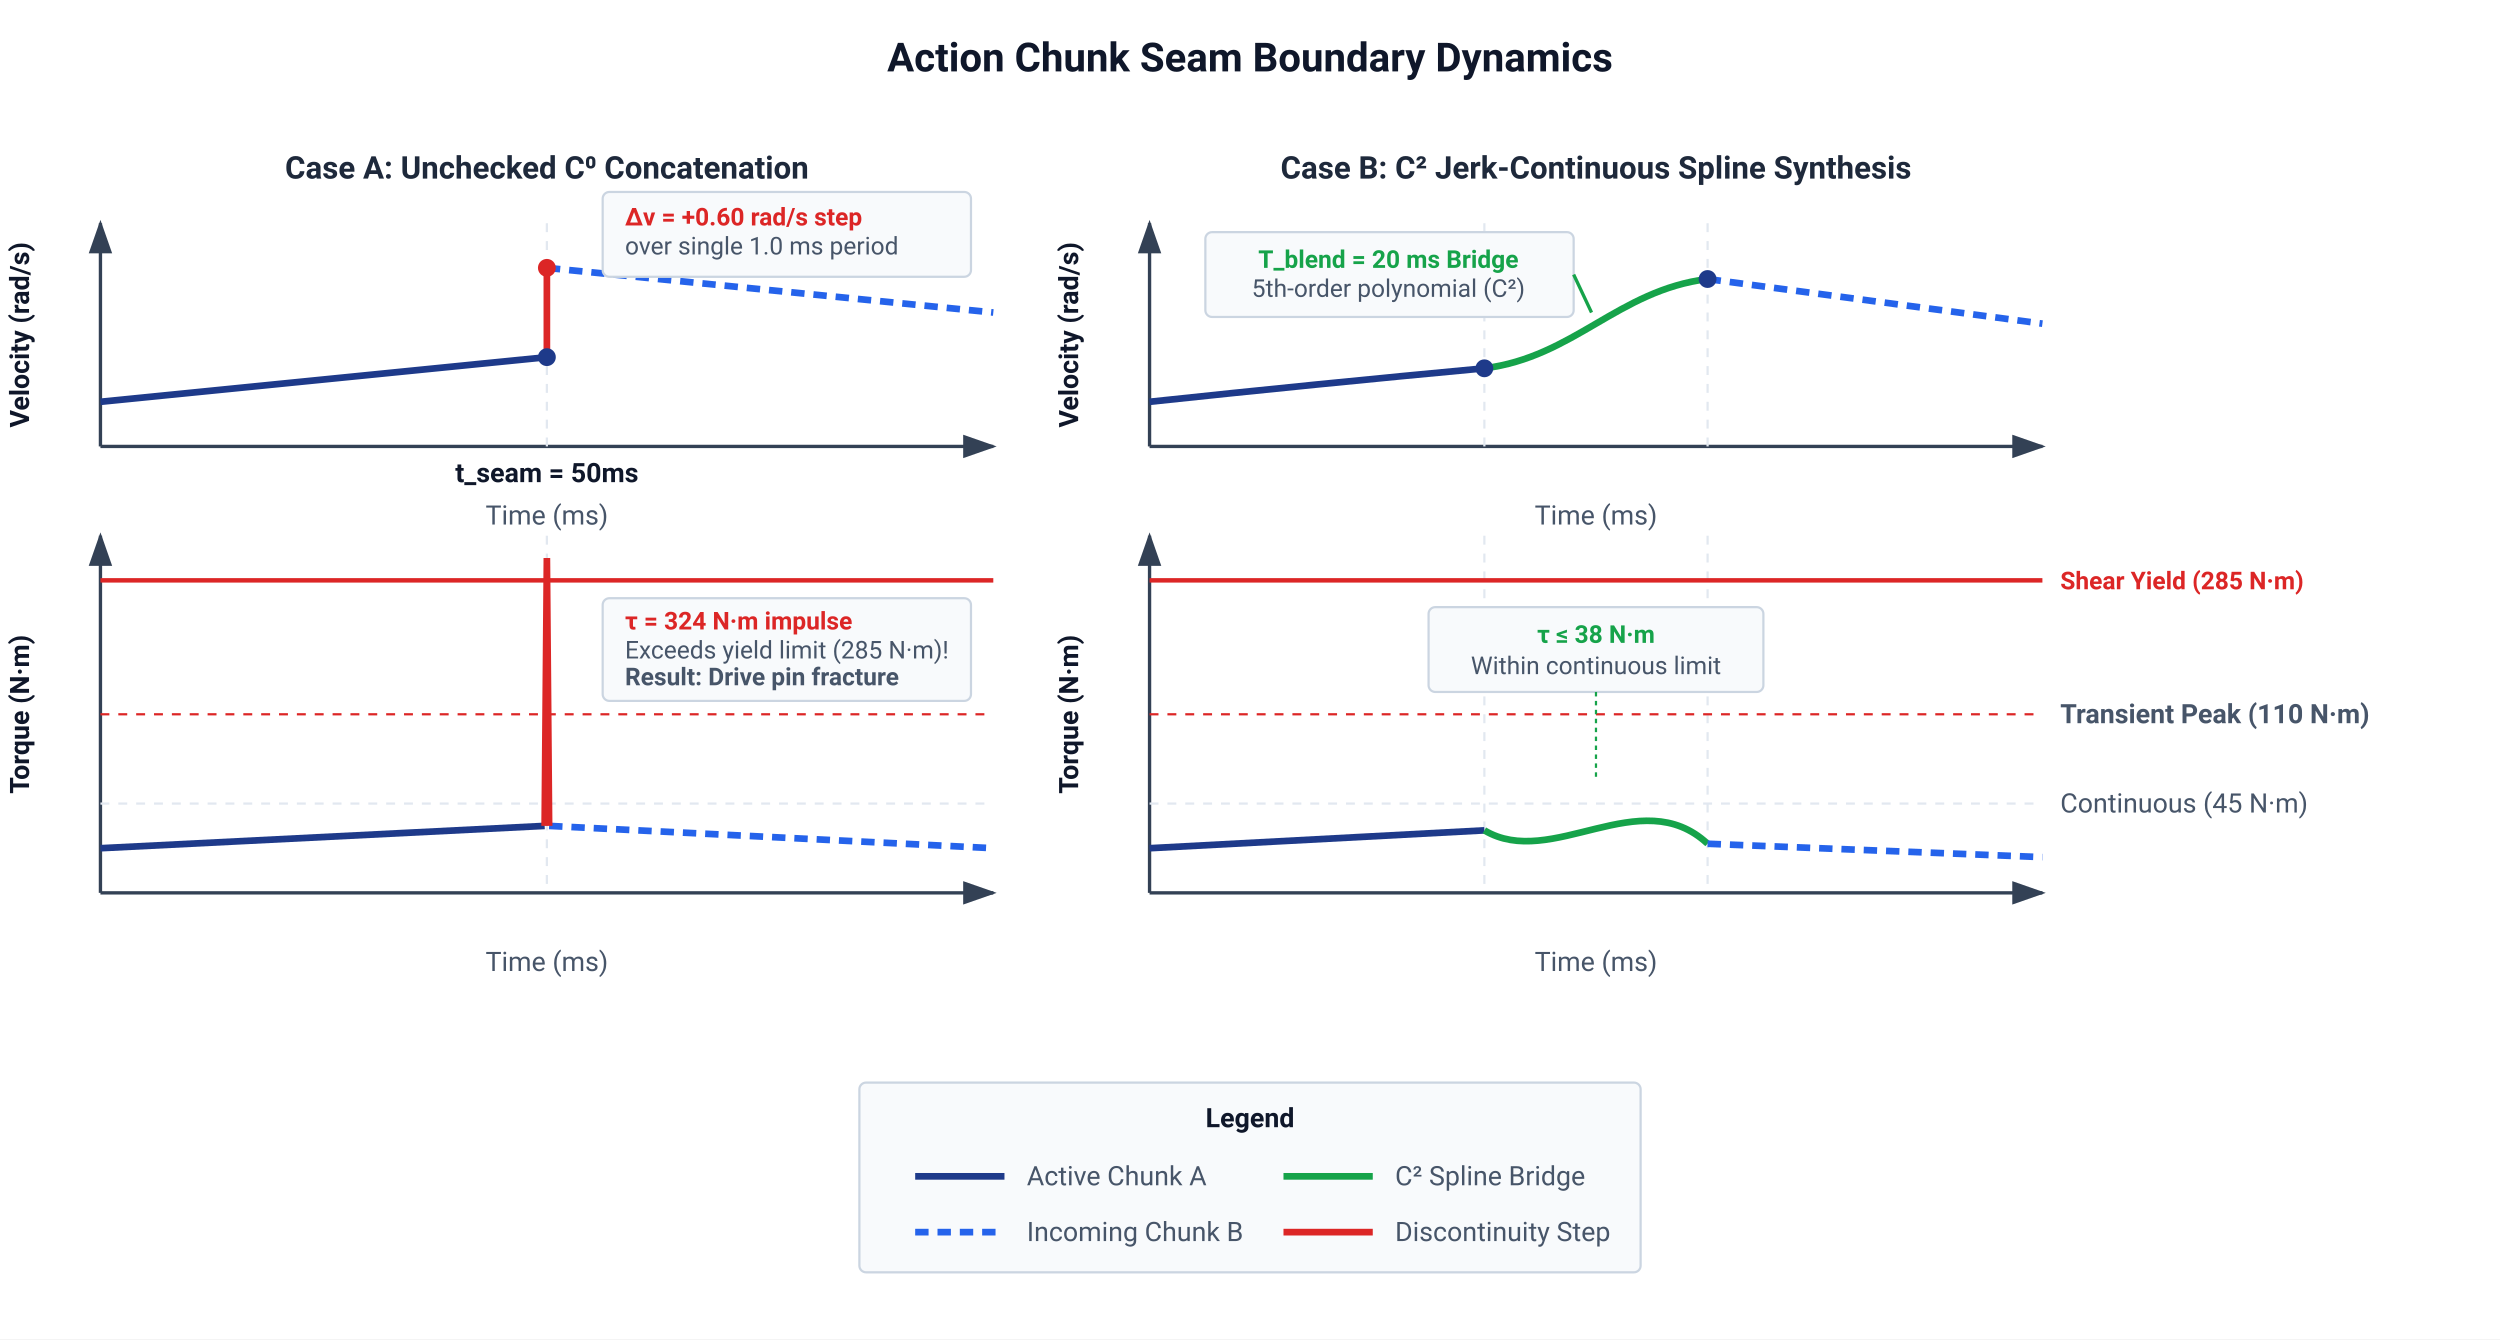
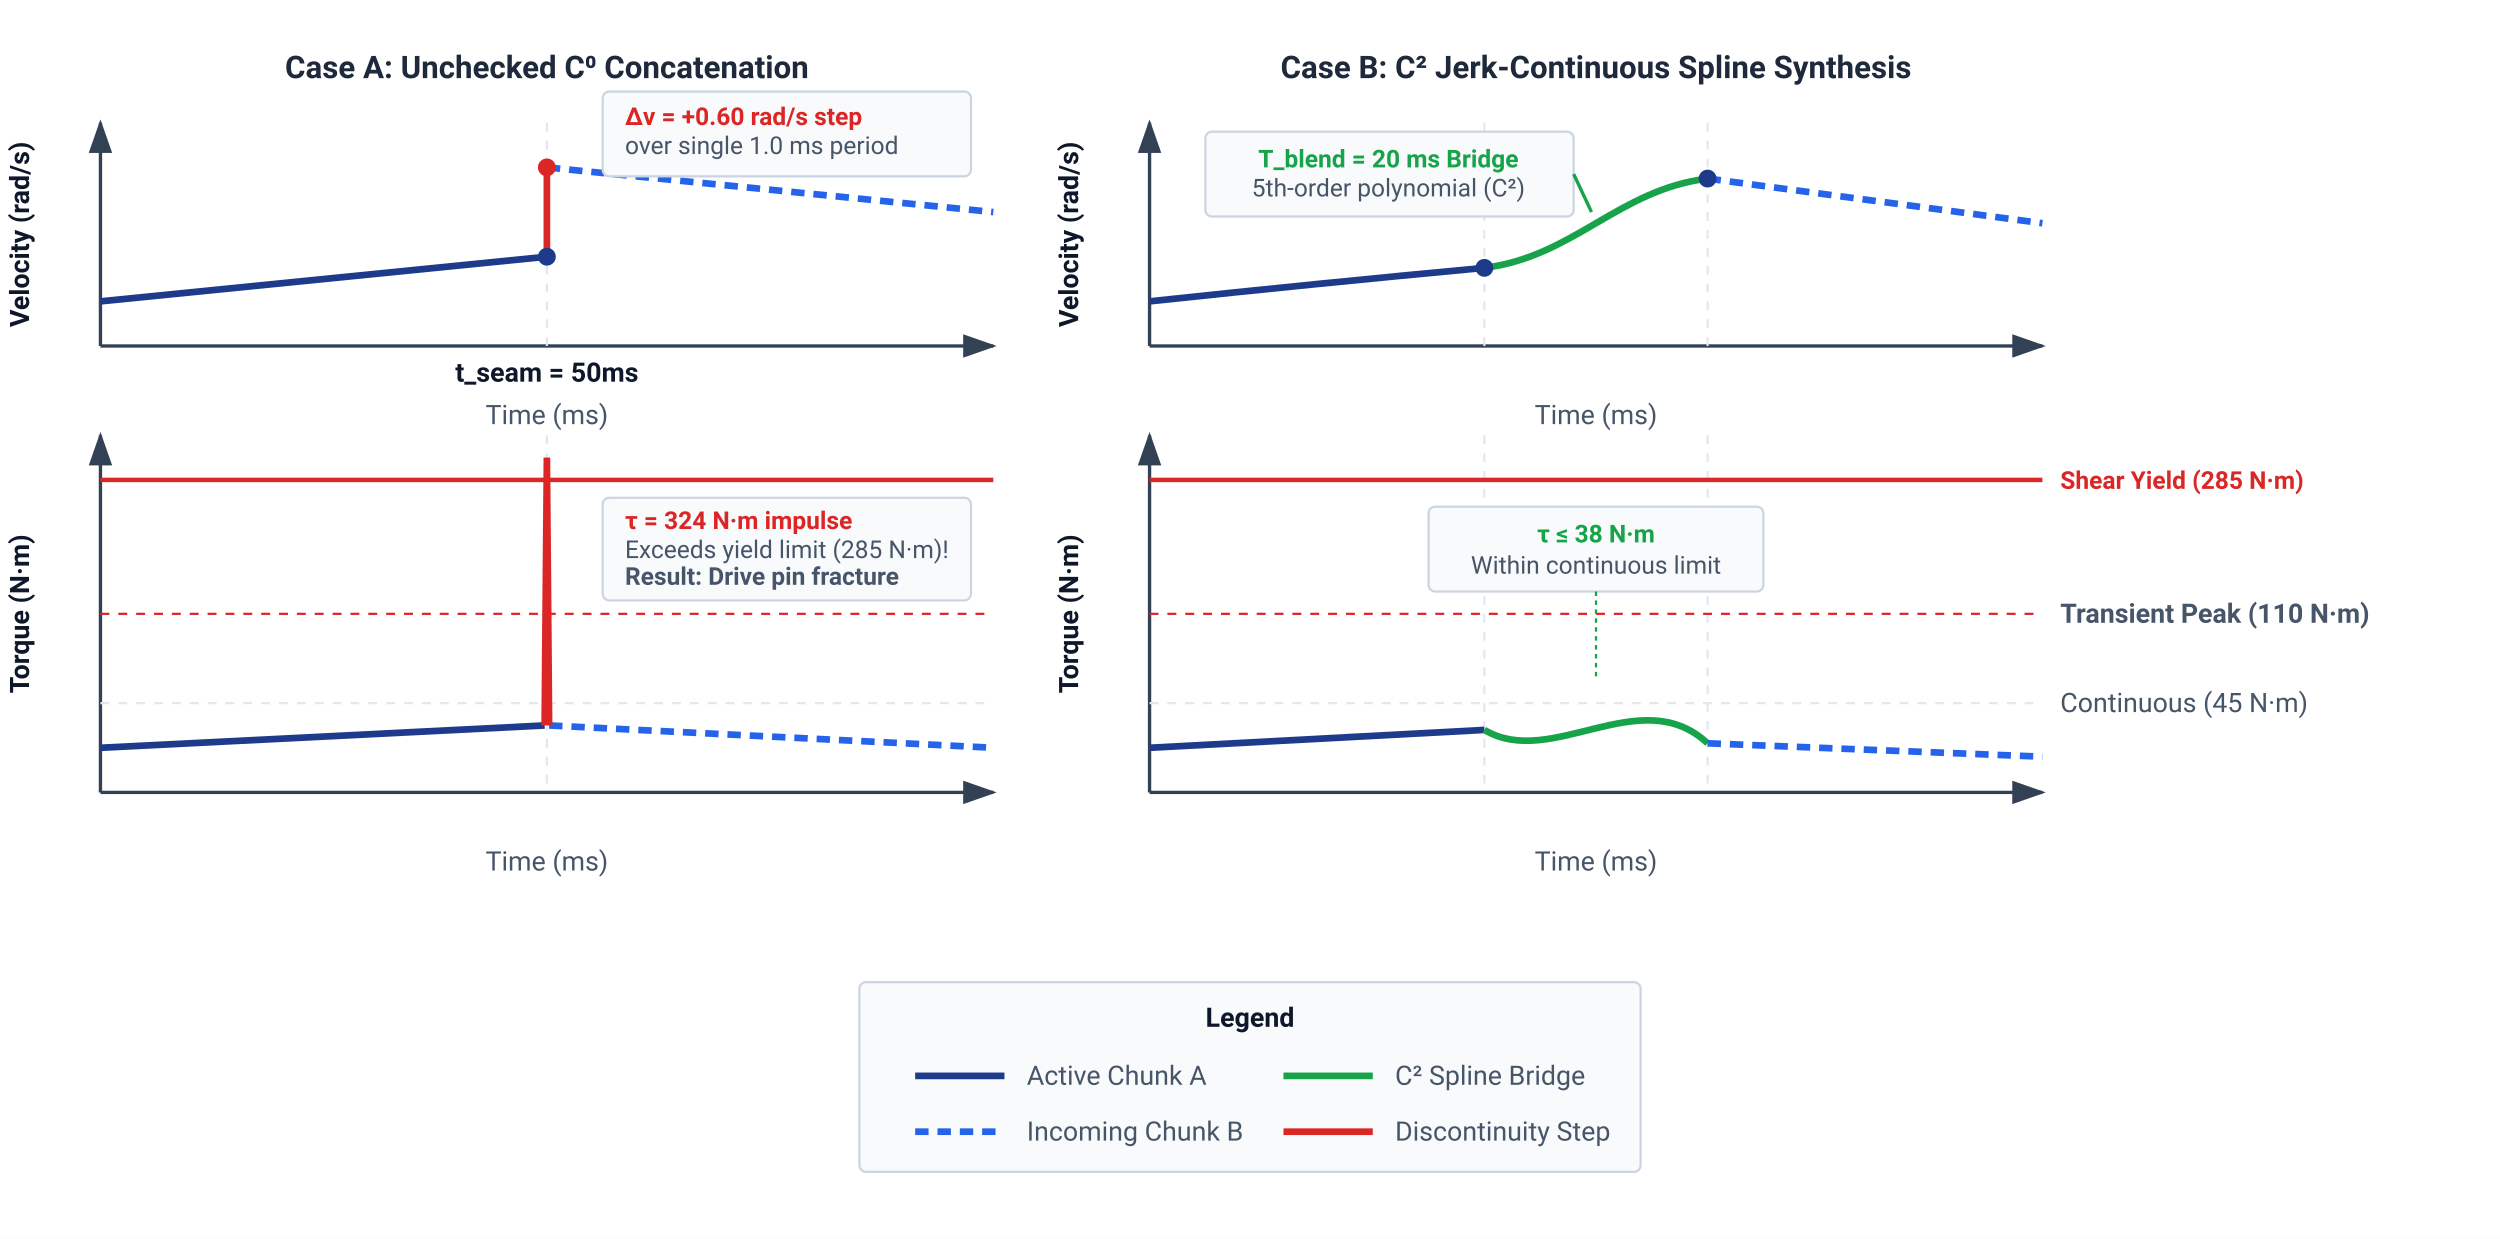
- <svg xmlns="http://www.w3.org/2000/svg" viewBox="0 0 1120 600" width="1120" height="600" style="background-color: #ffffff; font-family: -apple-system, BlinkMacSystemFont, 'Segoe UI', Roboto, Helvetica, Arial, sans-serif;">
+ <svg xmlns="http://www.w3.org/2000/svg" viewBox="0 0 1120 555" width="1120" height="555" style="background-color: #ffffff; font-family: -apple-system, BlinkMacSystemFont, 'Segoe UI', Roboto, Helvetica, Arial, sans-serif;">
  <defs>
    <style>
-             .title { font-family: -apple-system, BlinkMacSystemFont, 'Segoe UI', Roboto, sans-serif; font-size: 18px; font-weight: 700; fill: #0f172a; }
            .subtitle { font-family: -apple-system, BlinkMacSystemFont, 'Segoe UI', Roboto, sans-serif; font-size: 14px; font-weight: 600; fill: #1e293b; }
            .label { font-family: -apple-system, BlinkMacSystemFont, 'Segoe UI', Roboto, sans-serif; font-size: 12px; fill: #475569; }
            .label-bold { font-family: -apple-system, BlinkMacSystemFont, 'Segoe UI', Roboto, sans-serif; font-size: 12px; font-weight: 600; fill: #0f172a; }
            .axis-line { stroke: #334155; stroke-width: 1.5; }
            .grid-line { stroke: #e2e8f0; stroke-width: 1; stroke-dasharray: 4,4; }
            .chunk-a { stroke: #1e3a8a; stroke-width: 3; fill: none; }
            .chunk-b { stroke: #2563eb; stroke-width: 3; fill: none; stroke-dasharray: 6,4; }
            .error-line { stroke: #dc2626; stroke-width: 3; fill: none; }
            .bridge-line { stroke: #16a34a; stroke-width: 3; fill: none; }
            .callout-box { fill: #f8fafc; stroke: #cbd5e1; stroke-width: 1; rx: 3; ry: 3; }
            .callout-text { font-family: -apple-system, BlinkMacSystemFont, 'Segoe UI', Roboto, sans-serif; font-size: 11px; fill: #475569; }
            .alert-text { font-family: -apple-system, BlinkMacSystemFont, 'Segoe UI', Roboto, sans-serif; font-size: 11px; font-weight: 700; fill: #dc2626; }
            .success-text { font-family: -apple-system, BlinkMacSystemFont, 'Segoe UI', Roboto, sans-serif; font-size: 11px; font-weight: 700; fill: #16a34a; }
        </style>
    <marker id="arrowhead" markerWidth="10" markerHeight="7" refX="9" refY="3.5" orient="auto">
      <polygon points="0 0, 10 3.5, 0 7" fill="#334155" />
    </marker>
    <marker id="arrowhead-red" markerWidth="10" markerHeight="7" refX="9" refY="3.5" orient="auto">
      <polygon points="0 0, 10 3.5, 0 7" fill="#dc2626" />
    </marker>
  </defs>
-   <rect width="1120" height="600" fill="#ffffff" />
-   <text x="560" y="32" class="title" text-anchor="middle">Action Chunk Seam Boundary Dynamics</text>
-   <g transform="translate(45, 80)">
-     <text x="200" y="0" class="subtitle" text-anchor="middle">Case A: Unchecked C⁰ Concatenation</text>
-     <text x="-32" y="70" class="label-bold" text-anchor="middle" transform="rotate(-90, -32, 70)">Velocity (rad/s)</text>
-     <line x1="0" y1="120" x2="400" y2="120" class="axis-line" marker-end="url(#arrowhead)" />
-     <line x1="0" y1="120" x2="0" y2="20" class="axis-line" marker-end="url(#arrowhead)" />
-     <text x="200" y="155" class="label" text-anchor="middle">Time (ms)</text>
-     <text x="200" y="136" class="label-bold" text-anchor="middle">t_seam = 50ms</text>
-     <line x1="200" y1="20" x2="200" y2="120" class="grid-line" />
-     <path fill="none" d="M 0 100 Q 100 90 200 80" class="chunk-a" />
-     <path fill="none" d="M 200 40 Q 300 50 400 60" class="chunk-b" />
-     <line x1="200" y1="80" x2="200" y2="40" class="error-line" />
-     <circle cx="200" cy="80" r="4" fill="#1e3a8a" />
-     <circle cx="200" cy="40" r="4" fill="#dc2626" />
-     <rect x="225" y="6" width="165" height="38" class="callout-box" rx="3" />
-     <text x="235" y="21" class="alert-text">Δv = +0.60 rad/s step</text>
-     <text x="235" y="34" class="callout-text">over single 1.0 ms period</text>
-     <text x="-32" y="240" class="label-bold" text-anchor="middle" transform="rotate(-90, -32, 240)">Torque (N·m)</text>
-     <line x1="0" y1="320" x2="400" y2="320" class="axis-line" marker-end="url(#arrowhead)" />
-     <line x1="0" y1="320" x2="0" y2="160" class="axis-line" marker-end="url(#arrowhead)" />
-     <text x="200" y="355" class="label" text-anchor="middle">Time (ms)</text>
-     <line x1="200" y1="160" x2="200" y2="320" class="grid-line" />
-     <line x1="0" y1="280" x2="400" y2="280" class="grid-line" />
-     <line x1="0" y1="240" x2="400" y2="240" stroke="#dc2626" stroke-width="1" stroke-dasharray="4,4" />
-     <line x1="0" y1="180" x2="400" y2="180" stroke="#dc2626" stroke-width="2" />
-     <path fill="none" d="M 0 300 Q 100 295 199 290" class="chunk-a" />
-     <path fill="none" d="M 201 290 Q 300 295 400 300" class="chunk-b" />
-     <path fill="none" d="M 199 290 L 200 170 L 201 290" class="error-line" />
-     <rect x="225" y="188" width="165" height="46" class="callout-box" rx="3" />
-     <text x="235" y="202" class="alert-text">τ = 324 N·m impulse</text>
-     <text x="235" y="215" class="callout-text">Exceeds yield limit (285 N·m)!</text>
-     <text x="235" y="227" class="callout-text" font-weight="600" fill="#dc2626">Result: Drive pin fracture</text>
-   </g>
-   <g transform="translate(515, 80)">
-     <text x="200" y="0" class="subtitle" text-anchor="middle">Case B: C² Jerk-Continuous Spline Synthesis</text>
-     <text x="-32" y="70" class="label-bold" text-anchor="middle" transform="rotate(-90, -32, 70)">Velocity (rad/s)</text>
-     <line x1="0" y1="120" x2="400" y2="120" class="axis-line" marker-end="url(#arrowhead)" />
-     <line x1="0" y1="120" x2="0" y2="20" class="axis-line" marker-end="url(#arrowhead)" />
-     <text x="200" y="155" class="label" text-anchor="middle">Time (ms)</text>
-     <line x1="150" y1="20" x2="150" y2="120" class="grid-line" />
-     <line x1="250" y1="20" x2="250" y2="120" class="grid-line" />
-     <path fill="none" d="M 0 100 Q 75 92 150 85" class="chunk-a" />
-     <path fill="none" d="M 150 85 C 190 80, 210 50, 250 45" class="bridge-line" />
-     <path fill="none" d="M 250 45 Q 325 55 400 65" class="chunk-b" />
-     <circle cx="150" cy="85" r="4" fill="#1e3a8a" />
-     <circle cx="250" cy="45" r="4" fill="#1e3a8a" />
-     <rect x="25" y="24" width="165" height="38" class="callout-box" rx="3" />
-     <line x1="190" y1="43" x2="198" y2="60" stroke="#16a34a" stroke-width="1.5" />
-     <text x="107" y="40" class="success-text" text-anchor="middle">T_blend = 20 ms Bridge</text>
-     <text x="107" y="53" class="callout-text" text-anchor="middle">5th-order polynomial (C²)</text>
-     <text x="-32" y="240" class="label-bold" text-anchor="middle" transform="rotate(-90, -32, 240)">Torque (N·m)</text>
-     <line x1="0" y1="320" x2="400" y2="320" class="axis-line" marker-end="url(#arrowhead)" />
-     <line x1="0" y1="320" x2="0" y2="160" class="axis-line" marker-end="url(#arrowhead)" />
-     <text x="200" y="355" class="label" text-anchor="middle">Time (ms)</text>
-     <line x1="150" y1="160" x2="150" y2="320" class="grid-line" />
-     <line x1="250" y1="160" x2="250" y2="320" class="grid-line" />
-     <line x1="0" y1="280" x2="400" y2="280" class="grid-line" />
-     <text x="408" y="284" class="label">Continuous (45 N·m)</text>
-     <line x1="0" y1="240" x2="400" y2="240" stroke="#dc2626" stroke-width="1" stroke-dasharray="4,4" />
-     <text x="408" y="244" class="label" fill="#dc2626" font-weight="600">Transient Peak (110 N·m)</text>
-     <line x1="0" y1="180" x2="400" y2="180" stroke="#dc2626" stroke-width="2" />
-     <text x="408" y="184" class="alert-text">Shear Yield (285 N·m)</text>
-     <path fill="none" d="M 0 300 Q 75 296 150 292" class="chunk-a" />
-     <path fill="none" d="M 150 292 C 180 310, 220 270, 250 298" class="bridge-line" />
-     <path fill="none" d="M 250 298 Q 325 301 400 304" class="chunk-b" />
-     <rect x="125" y="192" width="150" height="38" class="callout-box" rx="3" />
-     <line x1="200" y1="230" x2="200" y2="270" stroke="#16a34a" stroke-width="1" stroke-dasharray="2,2" />
-     <text x="200" y="208" class="success-text" text-anchor="middle">τ ≤ 38 N·m</text>
-     <text x="200" y="222" class="callout-text" text-anchor="middle">Within continuous limit</text>
-   </g>
-   <g transform="translate(385, 485)">
-     <rect x="0" y="0" width="350" height="85" class="callout-box" rx="4" fill="#f8fafc" stroke="#cbd5e1" stroke-width="1" />
-     <text x="175" y="20" class="label-bold" text-anchor="middle">Legend</text>
-     <line x1="25" y1="42" x2="65" y2="42" class="chunk-a" />
-     <text x="75" y="46" class="label">Active Chunk A</text>
-     <line x1="25" y1="67" x2="65" y2="67" class="chunk-b" />
-     <text x="75" y="71" class="label">Incoming Chunk B</text>
-     <line x1="190" y1="42" x2="230" y2="42" class="bridge-line" />
-     <text x="240" y="46" class="label">C² Spline Bridge</text>
-     <line x1="190" y1="67" x2="230" y2="67" class="error-line" />
-     <text x="240" y="71" class="label">Discontinuity Step</text>
+   <rect width="1120" height="555" fill="#ffffff" />
+   <g transform="translate(0, -45)">
+     <g transform="translate(45, 80)">
+       <text x="200" y="0" class="subtitle" text-anchor="middle">Case A: Unchecked C⁰ Concatenation</text>
+       <text x="-32" y="70" class="label-bold" text-anchor="middle" transform="rotate(-90, -32, 70)">Velocity (rad/s)</text>
+       <line x1="0" y1="120" x2="400" y2="120" class="axis-line" marker-end="url(#arrowhead)" />
+       <line x1="0" y1="120" x2="0" y2="20" class="axis-line" marker-end="url(#arrowhead)" />
+       <text x="200" y="155" class="label" text-anchor="middle">Time (ms)</text>
+       <text x="200" y="136" class="label-bold" text-anchor="middle">t_seam = 50ms</text>
+       <line x1="200" y1="20" x2="200" y2="120" class="grid-line" />
+       <path fill="none" d="M 0 100 Q 100 90 200 80" class="chunk-a" />
+       <path fill="none" d="M 200 40 Q 300 50 400 60" class="chunk-b" />
+       <line x1="200" y1="80" x2="200" y2="40" class="error-line" />
+       <circle cx="200" cy="80" r="4" fill="#1e3a8a" />
+       <circle cx="200" cy="40" r="4" fill="#dc2626" />
+       <rect x="225" y="6" width="165" height="38" class="callout-box" rx="3" />
+       <text x="235" y="21" class="alert-text">Δv = +0.60 rad/s step</text>
+       <text x="235" y="34" class="callout-text">over single 1.0 ms period</text>
+       <text x="-32" y="240" class="label-bold" text-anchor="middle" transform="rotate(-90, -32, 240)">Torque (N·m)</text>
+       <line x1="0" y1="320" x2="400" y2="320" class="axis-line" marker-end="url(#arrowhead)" />
+       <line x1="0" y1="320" x2="0" y2="160" class="axis-line" marker-end="url(#arrowhead)" />
+       <text x="200" y="355" class="label" text-anchor="middle">Time (ms)</text>
+       <line x1="200" y1="160" x2="200" y2="320" class="grid-line" />
+       <line x1="0" y1="280" x2="400" y2="280" class="grid-line" />
+       <line x1="0" y1="240" x2="400" y2="240" stroke="#dc2626" stroke-width="1" stroke-dasharray="4,4" />
+       <line x1="0" y1="180" x2="400" y2="180" stroke="#dc2626" stroke-width="2" />
+       <path fill="none" d="M 0 300 Q 100 295 199 290" class="chunk-a" />
+       <path fill="none" d="M 201 290 Q 300 295 400 300" class="chunk-b" />
+       <path fill="none" d="M 199 290 L 200 170 L 201 290" class="error-line" />
+       <rect x="225" y="188" width="165" height="46" class="callout-box" rx="3" />
+       <text x="235" y="202" class="alert-text">τ = 324 N·m impulse</text>
+       <text x="235" y="215" class="callout-text">Exceeds yield limit (285 N·m)!</text>
+       <text x="235" y="227" class="callout-text" font-weight="600" fill="#dc2626">Result: Drive pin fracture</text>
+     </g>
+     <g transform="translate(515, 80)">
+       <text x="200" y="0" class="subtitle" text-anchor="middle">Case B: C² Jerk-Continuous Spline Synthesis</text>
+       <text x="-32" y="70" class="label-bold" text-anchor="middle" transform="rotate(-90, -32, 70)">Velocity (rad/s)</text>
+       <line x1="0" y1="120" x2="400" y2="120" class="axis-line" marker-end="url(#arrowhead)" />
+       <line x1="0" y1="120" x2="0" y2="20" class="axis-line" marker-end="url(#arrowhead)" />
+       <text x="200" y="155" class="label" text-anchor="middle">Time (ms)</text>
+       <line x1="150" y1="20" x2="150" y2="120" class="grid-line" />
+       <line x1="250" y1="20" x2="250" y2="120" class="grid-line" />
+       <path fill="none" d="M 0 100 Q 75 92 150 85" class="chunk-a" />
+       <path fill="none" d="M 150 85 C 190 80, 210 50, 250 45" class="bridge-line" />
+       <path fill="none" d="M 250 45 Q 325 55 400 65" class="chunk-b" />
+       <circle cx="150" cy="85" r="4" fill="#1e3a8a" />
+       <circle cx="250" cy="45" r="4" fill="#1e3a8a" />
+       <rect x="25" y="24" width="165" height="38" class="callout-box" rx="3" />
+       <line x1="190" y1="43" x2="198" y2="60" stroke="#16a34a" stroke-width="1.5" />
+       <text x="107" y="40" class="success-text" text-anchor="middle">T_blend = 20 ms Bridge</text>
+       <text x="107" y="53" class="callout-text" text-anchor="middle">5th-order polynomial (C²)</text>
+       <text x="-32" y="240" class="label-bold" text-anchor="middle" transform="rotate(-90, -32, 240)">Torque (N·m)</text>
+       <line x1="0" y1="320" x2="400" y2="320" class="axis-line" marker-end="url(#arrowhead)" />
+       <line x1="0" y1="320" x2="0" y2="160" class="axis-line" marker-end="url(#arrowhead)" />
+       <text x="200" y="355" class="label" text-anchor="middle">Time (ms)</text>
+       <line x1="150" y1="160" x2="150" y2="320" class="grid-line" />
+       <line x1="250" y1="160" x2="250" y2="320" class="grid-line" />
+       <line x1="0" y1="280" x2="400" y2="280" class="grid-line" />
+       <text x="408" y="284" class="label">Continuous (45 N·m)</text>
+       <line x1="0" y1="240" x2="400" y2="240" stroke="#dc2626" stroke-width="1" stroke-dasharray="4,4" />
+       <text x="408" y="244" class="label" fill="#dc2626" font-weight="600">Transient Peak (110 N·m)</text>
+       <line x1="0" y1="180" x2="400" y2="180" stroke="#dc2626" stroke-width="2" />
+       <text x="408" y="184" class="alert-text">Shear Yield (285 N·m)</text>
+       <path fill="none" d="M 0 300 Q 75 296 150 292" class="chunk-a" />
+       <path fill="none" d="M 150 292 C 180 310, 220 270, 250 298" class="bridge-line" />
+       <path fill="none" d="M 250 298 Q 325 301 400 304" class="chunk-b" />
+       <rect x="125" y="192" width="150" height="38" class="callout-box" rx="3" />
+       <line x1="200" y1="230" x2="200" y2="270" stroke="#16a34a" stroke-width="1" stroke-dasharray="2,2" />
+       <text x="200" y="208" class="success-text" text-anchor="middle">τ ≤ 38 N·m</text>
+       <text x="200" y="222" class="callout-text" text-anchor="middle">Within continuous limit</text>
+     </g>
+     <g transform="translate(385, 485)">
+       <rect x="0" y="0" width="350" height="85" class="callout-box" rx="4" fill="#f8fafc" stroke="#cbd5e1" stroke-width="1" />
+       <text x="175" y="20" class="label-bold" text-anchor="middle">Legend</text>
+       <line x1="25" y1="42" x2="65" y2="42" class="chunk-a" />
+       <text x="75" y="46" class="label">Active Chunk A</text>
+       <line x1="25" y1="67" x2="65" y2="67" class="chunk-b" />
+       <text x="75" y="71" class="label">Incoming Chunk B</text>
+       <line x1="190" y1="42" x2="230" y2="42" class="bridge-line" />
+       <text x="240" y="46" class="label">C² Spline Bridge</text>
+       <line x1="190" y1="67" x2="230" y2="67" class="error-line" />
+       <text x="240" y="71" class="label">Discontinuity Step</text>
+     </g>
  </g>
</svg>
